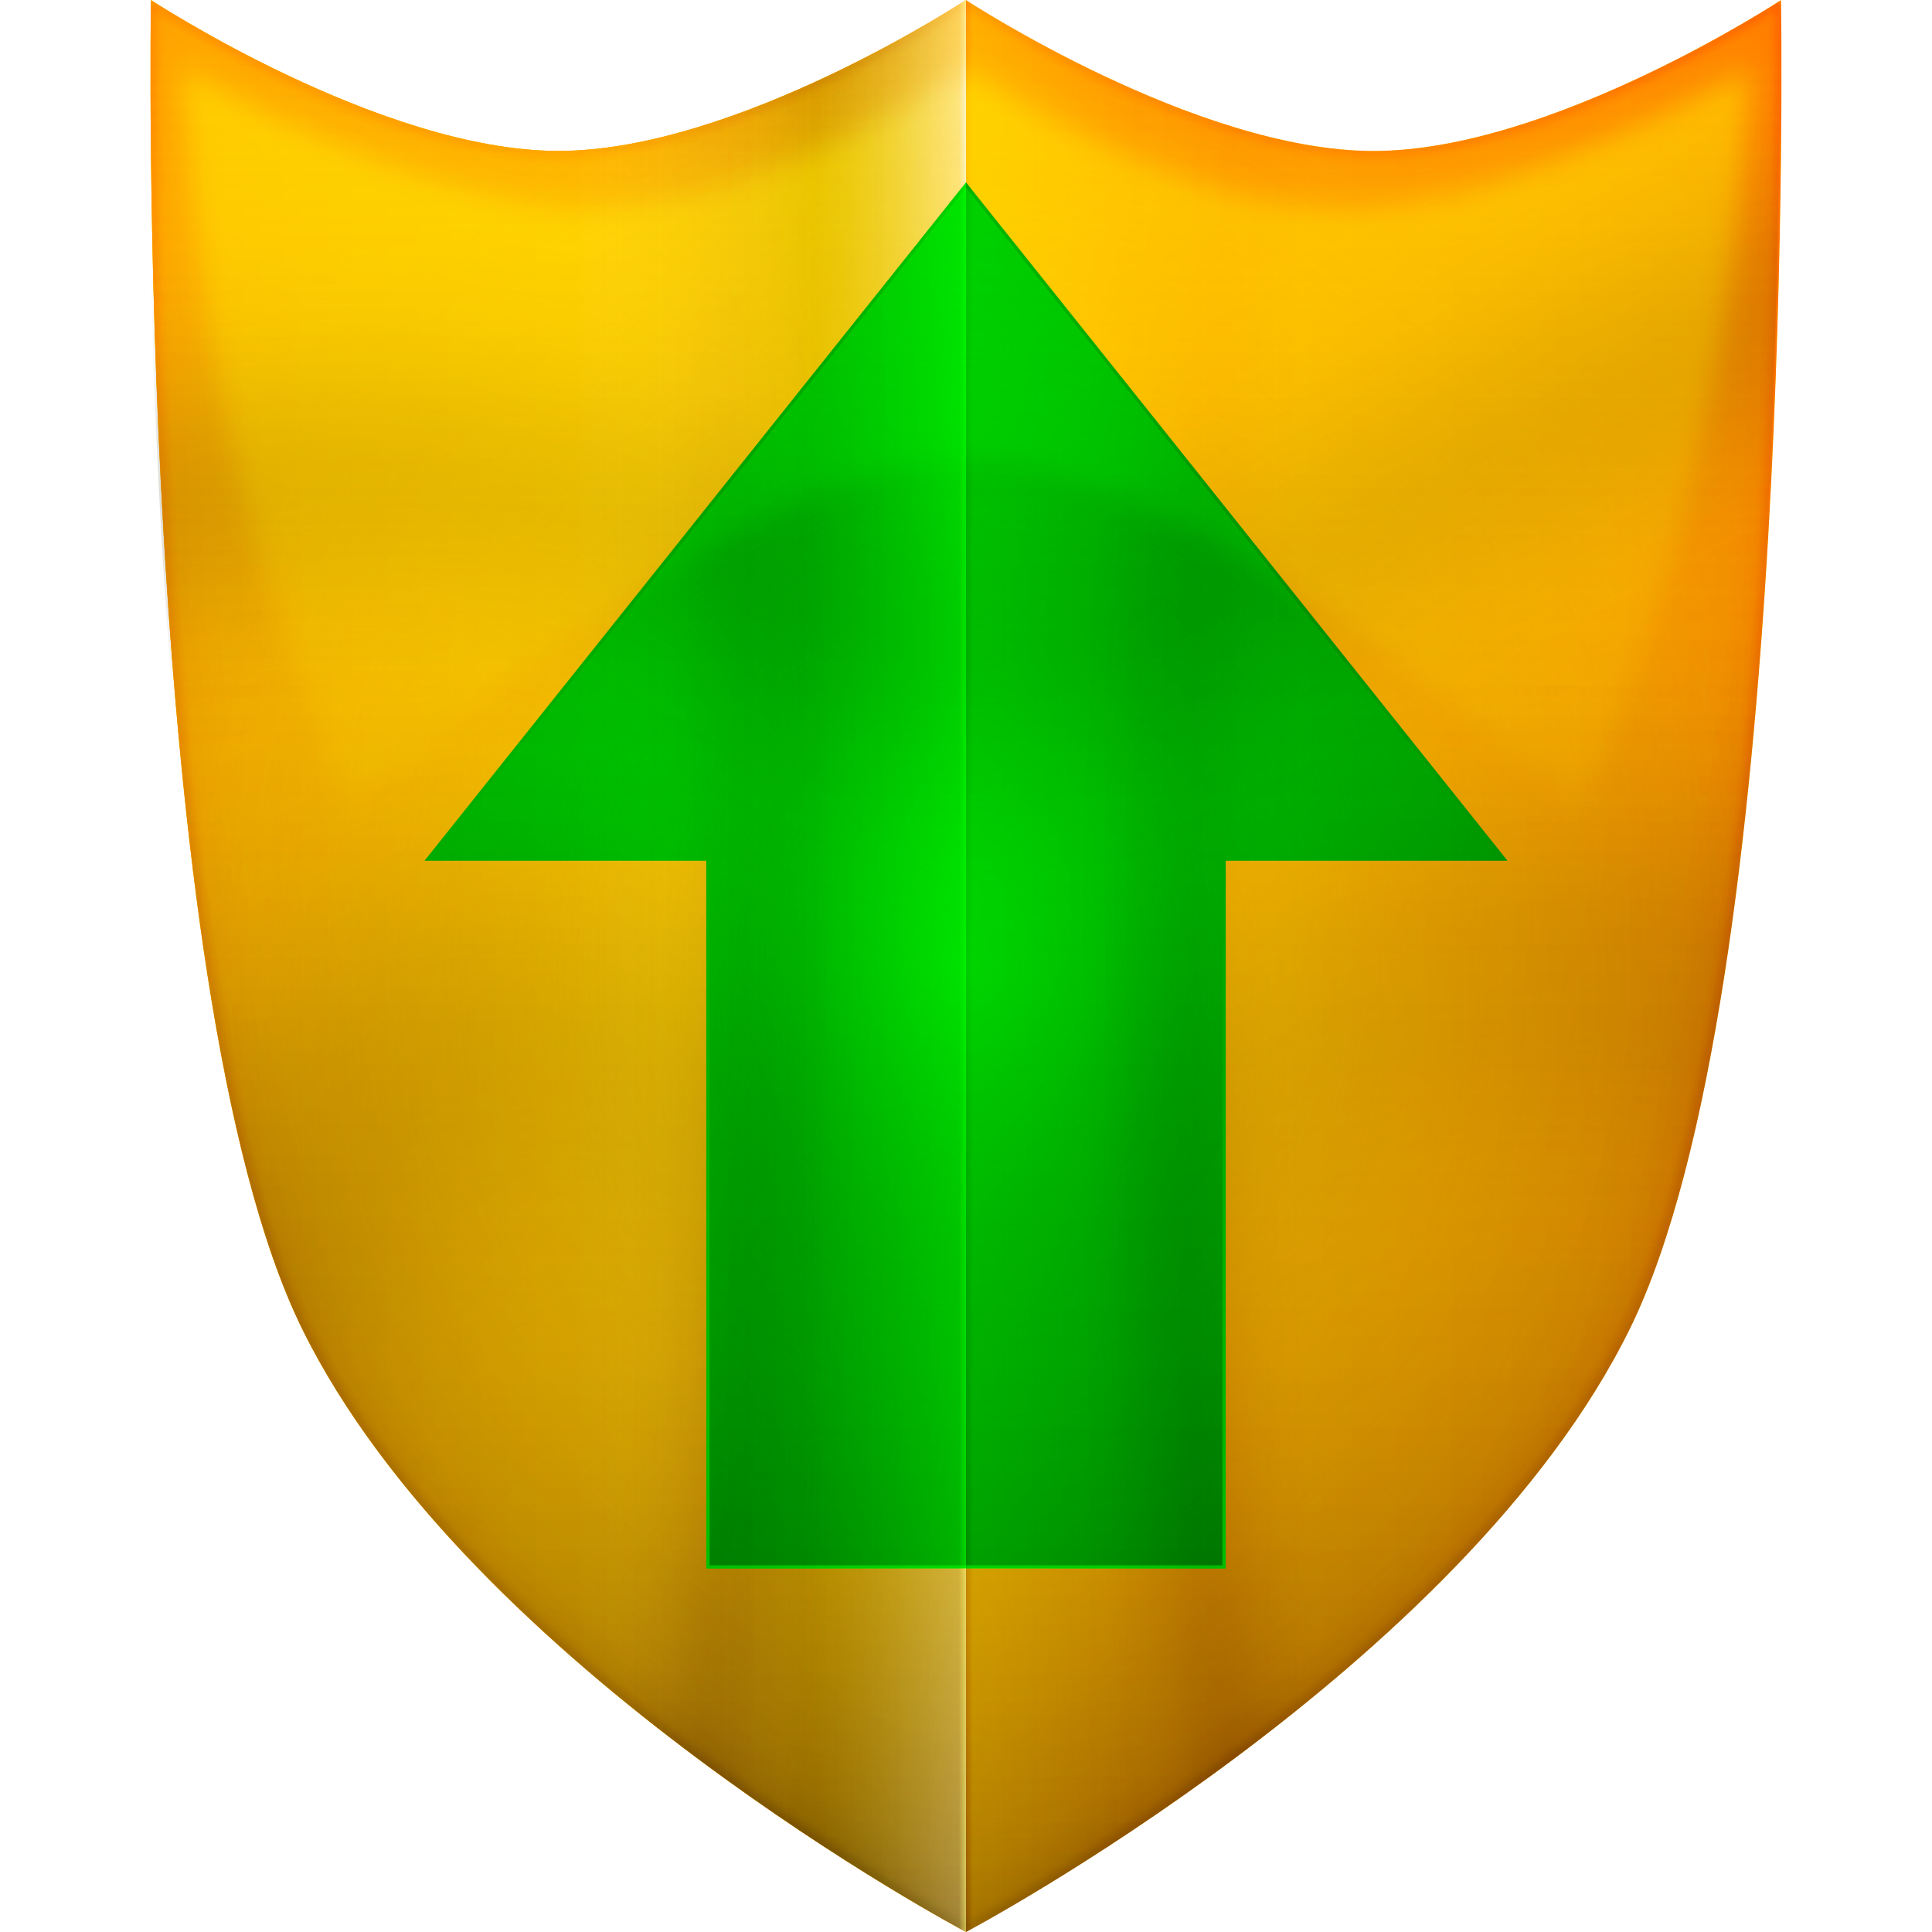
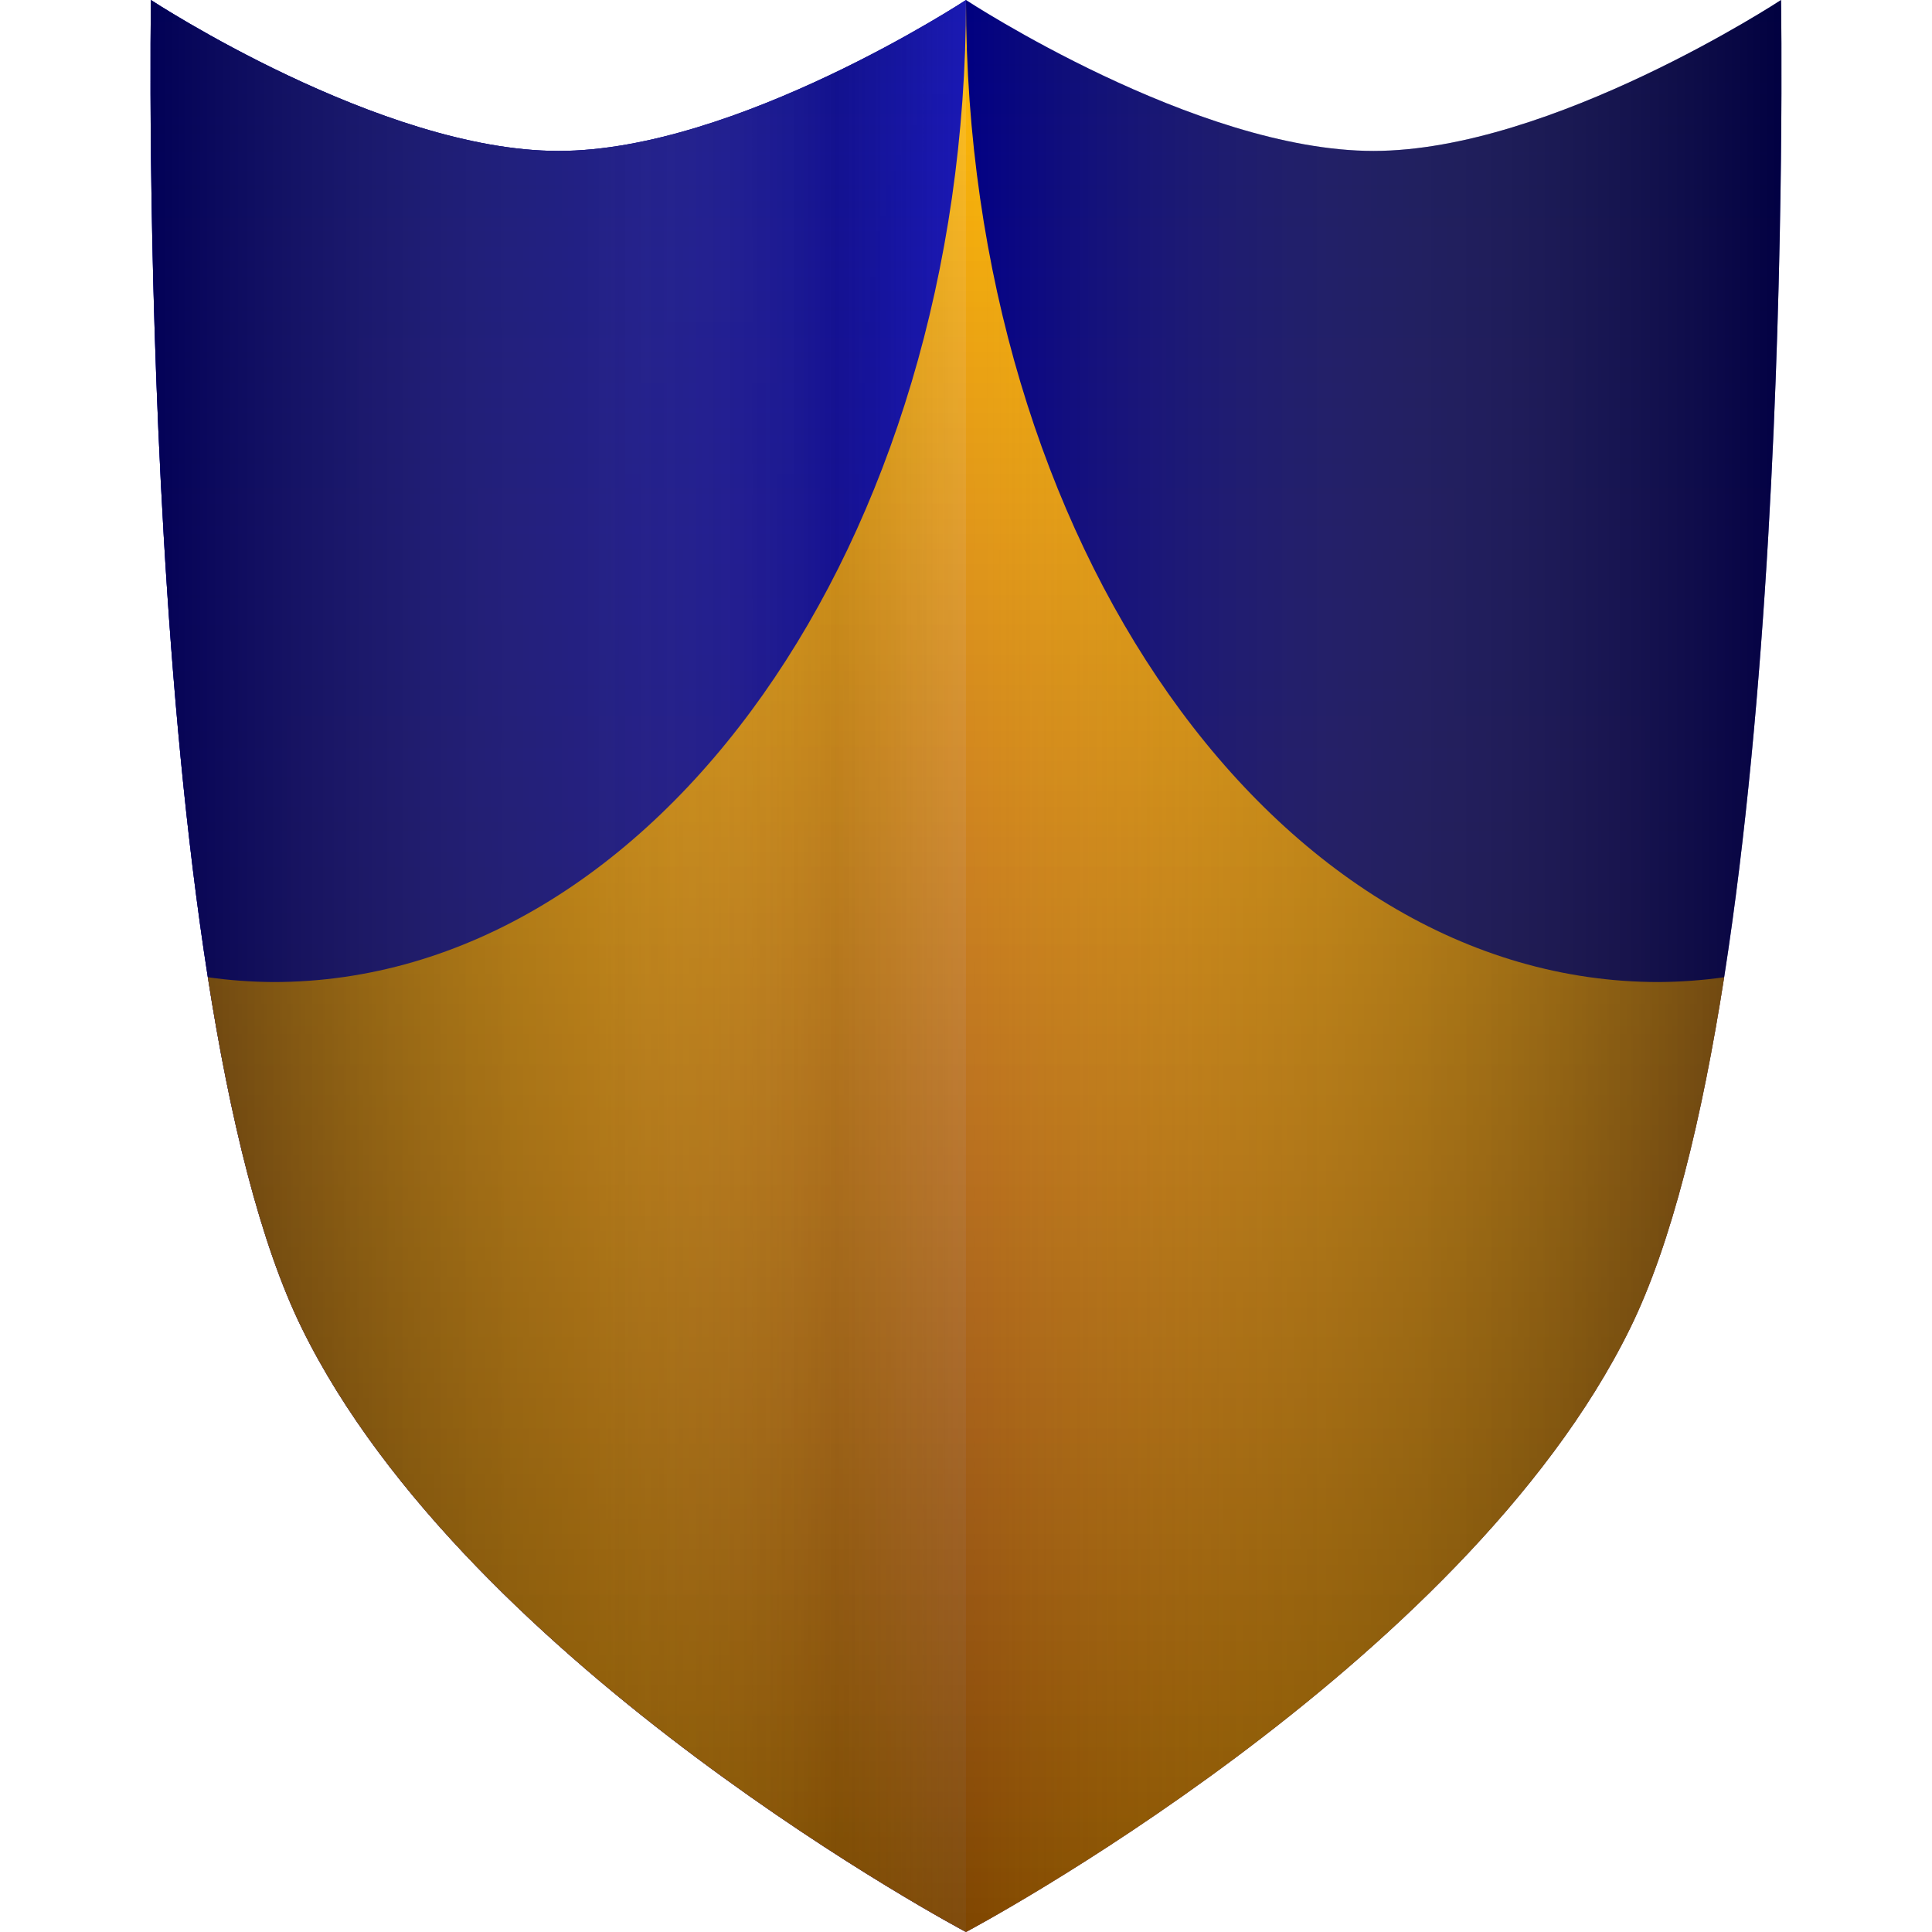
<svg xmlns="http://www.w3.org/2000/svg" xmlns:xlink="http://www.w3.org/1999/xlink" width="512" height="512" viewBox="0 0 135.467 135.467" version="1.1" id="svg5">&gt;
  <defs id="defs2">
-     <linearGradient id="linearGradient2469">
-       <stop style="stop-color:#ffffff;stop-opacity:0;" offset="0" id="stop2465" />
-       <stop style="stop-color:#ffffff;stop-opacity:1;" offset="0.5" id="stop2473" />
-       <stop style="stop-color:#000000;stop-opacity:0.548;" offset="0.51" id="stop3417" />
-       <stop style="stop-color:#000000;stop-opacity:0;" offset="1" id="stop2467" />
-     </linearGradient>
-     <linearGradient id="linearGradient15178">
-       <stop style="stop-color:#ffffff;stop-opacity:1;" offset="0" id="stop15174" />
-       <stop style="stop-color:#ffffff;stop-opacity:0;" offset="1" id="stop15176" />
-     </linearGradient>
-     <linearGradient id="linearGradient10134">
-       <stop style="stop-color:#ffff00;stop-opacity:1;" offset="0" id="stop10130" />
-       <stop style="stop-color:#ffa000;stop-opacity:0;" offset="0.997" id="stop10132" />
-     </linearGradient>
-     <linearGradient id="linearGradient8496">
-       <stop style="stop-color:#ffffff;stop-opacity:0;" offset="0.4" id="stop8492" />
-       <stop style="stop-color:#ffffff;stop-opacity:1;" offset="0.5" id="stop8500" />
-       <stop style="stop-color:#ffffff;stop-opacity:0;" offset="0.6" id="stop8494" />
-     </linearGradient>
-     <linearGradient id="linearGradient1294">
-       <stop style="stop-color:#000000;stop-opacity:1;" offset="0" id="stop1290" />
-       <stop style="stop-color:#000000;stop-opacity:0.2;" offset="1" id="stop1292" />
-     </linearGradient>
-     <linearGradient id="linearGradient16419">
-       <stop style="stop-color:#ffffff;stop-opacity:1;" offset="0" id="stop16417" />
-       <stop style="stop-color:#000000;stop-opacity:1;" offset="1" id="stop16415" />
-     </linearGradient>
-     <linearGradient id="linearGradient49727">
-       <stop style="stop-color:#ffffff;stop-opacity:1;" offset="0" id="stop49725" />
-       <stop style="stop-color:#000000;stop-opacity:1;" offset="1" id="stop49723" />
-     </linearGradient>
-     <linearGradient id="linearGradient44261">
-       <stop style="stop-color:#ff6600;stop-opacity:0;" offset="0" id="stop44259" />
-       <stop style="stop-color:#502900;stop-opacity:1;" offset="1" id="stop44257" />
+     <linearGradient id="linearGradient30536">
+       <stop style="stop-color:#ff8c00;stop-opacity:1;" offset="0" id="stop30532" />
+       <stop style="stop-color:#ffbc00;stop-opacity:1;" offset="1" id="stop30534" />
    </linearGradient>
    <linearGradient id="linearGradient8261">
-       <stop style="stop-color:#ffffff;stop-opacity:0;" offset="0.518" id="stop8259" />
-       <stop style="stop-color:#000000;stop-opacity:0.505;" offset="0.813" id="stop18580" />
+       <stop style="stop-color:#ffffff;stop-opacity:0;" offset="0.53" id="stop8259" />
+       <stop style="stop-color:#000000;stop-opacity:1;" offset="0.841" id="stop19888" />
      <stop style="stop-color:#ffffff;stop-opacity:1;" offset="1" id="stop8257" />
    </linearGradient>
    <linearGradient id="linearGradient5997">
      <stop style="stop-color:#000000;stop-opacity:1;" offset="0" id="stop5993" />
      <stop style="stop-color:#ffff00;stop-opacity:0;" offset="0.5" id="stop5995" />
      <stop style="stop-color:#000000;stop-opacity:1;" offset="1" id="stop5999" />
    </linearGradient>
    <linearGradient id="linearGradient3651">
-       <stop style="stop-color:#2c1c00;stop-opacity:1;" offset="0" id="stop3647" />
-       <stop style="stop-color:#ffff00;stop-opacity:0;" offset="1" id="stop3649" />
+       <stop style="stop-color:#000000;stop-opacity:1;" offset="0" id="stop3647" />
+       <stop style="stop-color:#2d00ff;stop-opacity:0;" offset="1" id="stop3649" />
    </linearGradient>
    <linearGradient xlink:href="#linearGradient3651" id="linearGradient3653" x1="257.876" y1="155.029" x2="257.876" y2="19.562" gradientUnits="userSpaceOnUse" gradientTransform="translate(-190.143,-19.56243)" />
    <linearGradient xlink:href="#linearGradient5997" id="linearGradient5990" gradientUnits="userSpaceOnUse" gradientTransform="translate(-190.143,-19.56243)" x1="200.697" y1="87.296" x2="315.056" y2="87.296" />
    <linearGradient xlink:href="#linearGradient8261" id="linearGradient8263" x1="150.013" y1="72.432" x2="207.192" y2="72.432" gradientUnits="userSpaceOnUse" gradientTransform="translate(-139.4589,-4.698558)" />
-     <clipPath clipPathUnits="userSpaceOnUse" id="clipPath12221">
-       <path id="path12223" style="fill:#ffa200;fill-opacity:1;stroke-width:1.057;stroke-linecap:round;stroke-linejoin:round;paint-order:stroke fill markers" d="M 184.217,-12.235 V 135.83 h 16.205 V -12.235 Z m 58.884,0 V 135.83 h 16.205 V -12.235 Z" />
+     <clipPath clipPathUnits="userSpaceOnUse" id="clipPath2774">
+       <path id="path2776" style="fill:#ffa200;fill-opacity:1;stroke-width:1.057;stroke-linecap:round;stroke-linejoin:round;paint-order:stroke fill markers" d="M 184.217,-12.235 V 135.83 h 16.205 V -12.235 Z m 58.884,0 V 135.83 h 16.205 V -12.235 Z" />
    </clipPath>
-     <radialGradient xlink:href="#linearGradient44261" id="radialGradient44263" cx="-74.984" cy="24.69" fx="-74.984" fy="24.69" r="55.128" gradientTransform="matrix(1,0,0,0.9510565,0,1.208423)" gradientUnits="userSpaceOnUse" />
-     <clipPath clipPathUnits="userSpaceOnUse" id="clipPath48923">
-       <path style="color:#000000;fill:#ff0000;fill-opacity:1;stroke-width:1;stroke-linecap:round;stroke-linejoin:round;-inkscape-stroke:none;paint-order:fill markers stroke" d="m -74.984,-27.839 a 0.1,0.1 0 0 0 -0.092,0.062 L -90.385,9.028 -130.121,12.214 a 0.1,0.1 0 0 0 -0.057,0.176 l 30.275,25.934 -9.25,38.775 a 0.1,0.1 0 0 0 0.148,0.107 l 34.02,-20.777 34.02,20.777 a 0.1,0.1 0 0 0 0.148,-0.107 L -50.064,38.323 -19.791,12.389 a 0.1,0.1 0 0 0 -0.057,-0.176 L -59.584,9.028 -74.892,-27.777 a 0.1,0.1 0 0 0 -0.092,-0.062 z m 0,0.359 15.24,36.641 a 0.1,0.1 0 0 0 0.084,0.062 l 39.555,3.17 -30.137,25.816 a 0.1,0.1 0 0 0 -0.031,0.1 l 9.209,38.602 -33.867,-20.686 a 0.1,0.1 0 0 0 -0.105,0 l -33.865,20.686 9.207,-38.602 a 0.1,0.1 0 0 0 -0.031,-0.1 L -129.863,12.393 -90.308,9.223 a 0.1,0.1 0 0 0 0.084,-0.062 z" id="path48925" />
-     </clipPath>
-     <linearGradient xlink:href="#linearGradient49727" id="linearGradient49729" x1="-74.984" y1="77.12" x2="-74.984" y2="-27.48" gradientUnits="userSpaceOnUse" />
-     <clipPath clipPathUnits="userSpaceOnUse" id="clipPath16411">
-       <path style="color:#000000;opacity:0.529;fill:#000000;stroke-width:1;stroke-linecap:round;stroke-linejoin:round;paint-order:fill markers stroke" d="m -193.467,-16.279 a 0.234,0.234 0 0 0 -0.184,0.088 l -37.971,47.576 a 0.234,0.234 0 0 0 0.184,0.379 h 19.525 v 49.4 a 0.234,0.234 0 0 0 0.232,0.232 h 36.426 a 0.234,0.234 0 0 0 0.234,-0.232 V 31.764 h 19.525 a 0.234,0.234 0 0 0 0.182,-0.379 l -37.971,-47.576 a 0.234,0.234 0 0 0 -0.184,-0.088 z m 0,0.611 37.486,46.965 h -19.273 a 0.234,0.234 0 0 0 -0.234,0.234 v 49.398 h -35.957 V 31.531 a 0.234,0.234 0 0 0 -0.234,-0.234 h -19.271 z" id="path16413" />
-     </clipPath>
-     <linearGradient xlink:href="#linearGradient16419" id="linearGradient16421" x1="-193.467" y1="80.93" x2="-193.467" y2="-15.668" gradientUnits="userSpaceOnUse" />
-     <clipPath clipPathUnits="userSpaceOnUse" id="clipPath18186">
-       <path style="color:#000000;fill:#ffa000;stroke-width:1.597;stroke-linecap:round;stroke-linejoin:round;-inkscape-stroke:none;paint-order:stroke fill markers" d="m -121.245,5.502 c 0,0 16.107,10.583 28.575,10.583 12.468,0 28.575,-10.583 28.575,-10.583 0,0 16.107,10.583 28.575,10.583 12.468,0 28.575,-10.583 28.575,-10.583 0,0 1.131,69.26 -10.583,93.133 -11.715,23.873 -46.567,42.333 -46.567,42.333 0,0 -34.852,-18.46 -46.567,-42.333 -11.715,-23.873 -10.583,-93.133 -10.583,-93.133 z" id="path18188" />
-     </clipPath>
-     <linearGradient xlink:href="#linearGradient1294" id="linearGradient1296" x1="-34.025" y1="118.655" x2="-34.064" y2="29.114" gradientUnits="userSpaceOnUse" gradientTransform="matrix(1.3859,0,0,1.520355,-27.40681,-40.63668)" />
-     <linearGradient xlink:href="#linearGradient8496" id="linearGradient8498" x1="-85.964" y1="22.65" x2="28.396" y2="22.65" gradientUnits="userSpaceOnUse" gradientTransform="translate(96.51734,45.08362)" />
-     <radialGradient xlink:href="#linearGradient10134" id="radialGradient10136" cx="-92.293" cy="73.159" fx="-92.293" fy="73.159" r="57.18" gradientTransform="matrix(1,0,0,1.184571,160.0266,-18.92906)" gradientUnits="userSpaceOnUse" />
-     <clipPath clipPathUnits="userSpaceOnUse" id="clipPath12510">
-       <path style="color:#000000;fill:#ffa000;stroke-width:0.297;stroke-linecap:round;stroke-linejoin:round;-inkscape-stroke:none;paint-order:stroke fill markers" d="m -187.386,-17.951 c 0,0 16.107,10.583 28.575,10.583 12.468,0 28.575,-10.583 28.575,-10.583 0,0 16.107,10.583 28.575,10.583 12.468,0 28.575,-10.583 28.575,-10.583 0,0 1.131,69.26 -10.583,93.133 -11.715,23.873 -46.567,42.333 -46.567,42.333 0,0 -34.852,-18.46 -46.567,-42.333 -11.715,-23.873 -10.583,-93.133 -10.583,-93.133 z" id="path12512" />
-     </clipPath>
-     <linearGradient xlink:href="#linearGradient15178" id="linearGradient15180" x1="-196.86" y1="-4.671" x2="-196.86" y2="61.059" gradientUnits="userSpaceOnUse" gradientTransform="matrix(0.923356,0,0,0.923356,249.5056,9.232729)" />
-     <filter style="color-interpolation-filters:sRGB" id="filter18139" x="-0.02" y="-0.042" width="1.04" height="1.084">
-       <feGaussianBlur stdDeviation="0.909" id="feGaussianBlur18141" />
-     </filter>
-     <clipPath clipPathUnits="userSpaceOnUse" id="clipPath22960">
-       <path id="path22962" style="display:inline;fill:#ffa000;fill-opacity:1;stroke-width:1.506;stroke-linecap:round;stroke-linejoin:round;paint-order:stroke fill markers" d="m -125.801,4.294 c 0,0 14.316,10.583 25.397,10.583 11.081,0 25.397,-10.583 25.397,-10.583 0,0 14.316,10.583 25.397,10.583 11.081,0 25.397,-10.583 25.397,-10.583 0,0 1.005,69.26 -9.406,93.133 -10.412,23.873 -41.388,42.333 -41.388,42.333 0,0 -30.976,-18.46 -41.388,-42.333 -10.412,-23.873 -9.406,-93.133 -9.406,-93.133 z" />
-     </clipPath>
-     <filter style="color-interpolation-filters:sRGB" id="filter26075" x="-0.16" y="-0.727" width="1.321" height="2.481">
-       <feGaussianBlur stdDeviation="9.254" id="feGaussianBlur26077" />
-     </filter>
-     <filter style="color-interpolation-filters:sRGB" id="filter26083" x="-0.099" y="-0.356" width="1.197" height="1.712">
-       <feGaussianBlur stdDeviation="6.318" id="feGaussianBlur26085" />
-     </filter>
-     <clipPath clipPathUnits="userSpaceOnUse" id="clipPath27540">
-       <path id="path27542" style="display:inline;fill:#ffa000;fill-opacity:1;stroke-width:1.597;stroke-linecap:round;stroke-linejoin:round;paint-order:stroke fill markers" d="m 10.435,0.266 c 0,0 16.107,10.583 28.575,10.583 12.468,0 28.575,-10.583 28.575,-10.583 0,0 16.107,10.583 28.575,10.583 12.468,0 28.575,-10.583 28.575,-10.583 0,0 1.131,69.26 -10.583,93.133 -11.715,23.873 -46.567,42.333 -46.567,42.333 0,0 -34.852,-18.46 -46.567,-42.333 C 9.304,69.526 10.435,0.266 10.435,0.266 Z" />
-     </clipPath>
-     <clipPath clipPathUnits="userSpaceOnUse" id="clipPath28271">
-       <path id="path28273" style="display:inline;fill:#ffa000;fill-opacity:1;stroke-width:1.597;stroke-linecap:round;stroke-linejoin:round;paint-order:stroke fill markers" d="m 10.583,1.8e-6 c 0,0 16.107,10.583 28.575,10.583 12.468,0 28.575,-10.583 28.575,-10.583 0,0 16.107,10.583 28.575,10.583 12.468,0 28.575,-10.583 28.575,-10.583 0,0 1.131,69.26 -10.583,93.133 -11.715,23.873 -46.567,42.333 -46.567,42.333 0,0 -34.852,-18.46 -46.567,-42.333 C 9.452,69.26 10.583,1.8e-6 10.583,1.8e-6 Z" />
-     </clipPath>
-     <linearGradient xlink:href="#linearGradient2469" id="linearGradient2471" x1="-40.19" y1="80.905" x2="-39.926" y2="80.905" gradientUnits="userSpaceOnUse" gradientTransform="matrix(3.779294,0,0,1,219.1246,-13.17154)" />
-     <filter style="color-interpolation-filters:sRGB" id="filter9392" x="-0.159" y="-0.042" width="1.319" height="1.085">
-       <feGaussianBlur stdDeviation="2.432" id="feGaussianBlur9394" />
-     </filter>
-     <filter style="color-interpolation-filters:sRGB" id="filter19533" x="-0.008" y="-0.007" width="1.017" height="1.014">
-       <feGaussianBlur stdDeviation="0.401" id="feGaussianBlur19535" />
-     </filter>
-     <filter style="color-interpolation-filters:sRGB" id="filter19542" x="-0.034" y="-0.028" width="1.067" height="1.057">
-       <feGaussianBlur stdDeviation="1.603" id="feGaussianBlur19540" />
-     </filter>
-     <filter style="color-interpolation-filters:sRGB" id="filter19649" x="-0.134" y="-0.113" width="1.268" height="1.227">
-       <feGaussianBlur stdDeviation="6.411" id="feGaussianBlur19647" />
-     </filter>
+     <linearGradient xlink:href="#linearGradient30536" id="linearGradient30538" x1="67.733" y1="135.467" x2="67.733" y2="-5.8999999e-06" gradientUnits="userSpaceOnUse" />
  </defs>
  <g id="layer1">
-     <path id="rect785" style="display:inline;fill:#ffa000;fill-opacity:1;stroke-width:1.597;stroke-linecap:round;stroke-linejoin:round;paint-order:stroke fill markers" d="m 10.583,0 c 0,0 16.107,10.583 28.575,10.583 C 51.626,10.583 67.733,0 67.733,0 c 0,0 16.107,10.583 28.575,10.583 C 108.776,10.583 124.883,0 124.883,0 c 0,0 1.131,69.26 -10.583,93.133 -11.715,23.873 -46.567,42.333 -46.567,42.333 0,0 -34.852,-18.46 -46.567,-42.333 C 9.452,69.26 10.583,0 10.583,0 Z" />
-     <path id="rect785-3" style="display:inline;fill:#ffba00;fill-opacity:1;stroke-width:1.597;stroke-linecap:round;stroke-linejoin:round;paint-order:stroke fill markers" d="m 10.583,-1e-6 c 0,0 16.107,10.583 28.575,10.583 12.468,0 28.575,-10.583 28.575,-10.583 V 135.467 c 0,0 -34.852,-18.46 -46.567,-42.333 C 9.452,69.26 10.583,-1e-6 10.583,-1e-6 Z" />
-     <path id="rect785-3-1" style="display:inline;opacity:0.286;fill:url(#linearGradient8263);fill-opacity:1;stroke-width:1.597;stroke-linecap:round;stroke-linejoin:round;paint-order:stroke fill markers" d="m 10.583,-3.2e-6 c 0,0 16.107,10.583 28.575,10.583 12.468,0 28.575,-10.583 28.575,-10.583 V 135.467 c 0,0 -34.852,-18.46 -46.567,-42.333 C 9.452,69.26 10.583,-3.2e-6 10.583,-3.2e-6 Z" />
+     <path id="rect785" style="display:inline;fill:#000080;fill-opacity:1;stroke-width:1.597;stroke-linecap:round;stroke-linejoin:round;paint-order:stroke fill markers" d="m 10.583,0 c 0,0 16.107,10.583 28.575,10.583 C 51.626,10.583 67.733,0 67.733,0 c 0,0 16.107,10.583 28.575,10.583 C 108.776,10.583 124.883,0 124.883,0 c 0,0 1.131,69.26 -10.583,93.133 -11.715,23.873 -46.567,42.333 -46.567,42.333 0,0 -34.852,-18.46 -46.567,-42.333 C 9.452,69.26 10.583,0 10.583,0 Z" />
+     <path id="rect785-3" style="display:inline;fill:#0000aa;fill-opacity:1;stroke-width:1.597;stroke-linecap:round;stroke-linejoin:round;paint-order:stroke fill markers" d="m 10.583,-1e-6 c 0,0 16.107,10.583 28.575,10.583 12.468,0 28.575,-10.583 28.575,-10.583 V 135.467 c 0,0 -34.852,-18.46 -46.567,-42.333 C 9.452,69.26 10.583,-1e-6 10.583,-1e-6 Z" />
+     <path id="rect785-2" style="display:none;fill:#ffa800;fill-opacity:1;stroke-width:1.597;stroke-linecap:round;stroke-linejoin:round;paint-order:stroke fill markers" d="m 164.611,-5.936 c 0,0 16.107,10.583 28.575,10.583 12.468,0 28.575,-10.583 28.575,-10.583 0,0 16.107,10.583 28.575,10.583 12.468,0 28.575,-10.583 28.575,-10.583 0,0 1.131,69.26 -10.583,93.133 -11.715,23.873 -46.567,42.333 -46.567,42.333 0,0 -34.852,-18.46 -46.567,-42.333 C 163.48,63.325 164.611,-5.936 164.611,-5.936 Z" clip-path="url(#clipPath2774)" transform="translate(-154.0281,5.935794)" />
+     <path id="rect785-27" style="display:inline;fill:url(#linearGradient30538);fill-opacity:1;stroke-width:1.597;stroke-linecap:round;stroke-linejoin:round;paint-order:stroke fill markers" d="M 67.733,-5.9e-6 A 48.571,68.86 0 0 1 19.162,68.859 48.571,68.86 0 0 1 14.573,68.522 c 1.541,9.845 3.666,18.646 6.593,24.611 11.715,23.873 46.567,42.333 46.567,42.333 0,0 34.852,-18.46 46.567,-42.333 2.927,-5.966 5.053,-14.766 6.594,-24.611 A 48.571,68.86 0 0 1 116.304,68.859 48.571,68.86 0 0 1 67.733,-5.9e-6 Z" />
+     <path id="rect785-3-1" style="display:inline;opacity:0.1;fill:url(#linearGradient8263);fill-opacity:1;stroke-width:1.597;stroke-linecap:round;stroke-linejoin:round;paint-order:stroke fill markers" d="m 10.583,-3.2e-6 c 0,0 16.107,10.583 28.575,10.583 12.468,0 28.575,-10.583 28.575,-10.583 V 135.467 c 0,0 -34.852,-18.46 -46.567,-42.333 C 9.452,69.26 10.583,-3.2e-6 10.583,-3.2e-6 Z" />
    <path id="rect785-6" style="display:inline;opacity:0.5;fill:url(#linearGradient3653);fill-opacity:1;stroke-width:1.597;stroke-linecap:round;stroke-linejoin:round;paint-order:stroke fill markers" d="m 10.583,2.5833333e-6 c 0,0 16.107,10.583 28.575,10.583 12.468,0 28.575,-10.583 28.575,-10.583 0,0 16.107,10.583 28.575,10.583 12.468,0 28.575,-10.583 28.575,-10.583 0,0 1.131,69.26 -10.583,93.133 -11.715,23.873 -46.567,42.333 -46.567,42.333 0,0 -34.852,-18.46 -46.567,-42.333 C 9.452,69.26 10.583,2.5833333e-6 10.583,2.5833333e-6 Z" />
-     <path style="color:#000000;display:inline;opacity:1;mix-blend-mode:soft-light;fill:#000000;fill-opacity:1;stroke-linecap:round;stroke-linejoin:round;paint-order:stroke fill markers;filter:url(#filter19533)" d="m -187.455,-18.082 a 0.149,0.149 0 0 0 -0.08,0.129 c 0,0 -0.281,17.32 0.9,37.625 1.182,20.305 3.816,43.587 9.699,55.576 5.876,11.975 17.534,22.566 27.721,30.172 10.187,7.606 18.91,12.227 18.91,12.227 a 0.149,0.149 0 0 0 0.139,0 c 0,0 8.723,-4.62 18.91,-12.227 10.187,-7.606 21.844,-18.197 27.721,-30.172 5.883,-11.989 8.517,-35.271 9.699,-55.576 1.182,-20.305 0.898,-37.625 0.898,-37.625 a 0.149,0.149 0 0 0 -0.23,-0.123 c 0,0 -4.018,2.642 -9.594,5.283 -5.576,2.641 -12.707,5.277 -18.898,5.277 -6.192,0 -13.325,-2.636 -18.9,-5.277 -5.576,-2.641 -9.594,-5.283 -9.594,-5.283 a 0.149,0.149 0 0 0 -0.162,0 c 0,0 -4.02,2.642 -9.596,5.283 -5.576,2.641 -12.707,5.277 -18.898,5.277 -6.192,0 -13.325,-2.636 -18.9,-5.277 -5.576,-2.641 -9.594,-5.283 -9.594,-5.283 a 0.149,0.149 0 0 0 -0.15,-0.006 z m 57.221,0.305 c 0.119,0.078 4.036,2.641 9.547,5.252 5.595,2.65 12.752,5.307 19.027,5.307 6.276,0 13.43,-2.656 19.025,-5.307 5.358,-2.538 9.077,-4.949 9.4,-5.16 0.006,0.401 0.269,17.286 -0.898,37.34 -1.181,20.293 -3.839,43.579 -9.67,55.463 -5.838,11.898 -17.463,22.472 -27.631,30.064 -10.105,7.546 -18.697,12.106 -18.803,12.162 -0.108,-0.057 -8.697,-4.618 -18.801,-12.162 -10.168,-7.592 -21.795,-18.167 -27.633,-30.064 -5.831,-11.884 -8.487,-35.17 -9.668,-55.463 -1.167,-20.056 -0.907,-36.944 -0.9,-37.342 0.321,0.209 4.04,2.623 9.4,5.162 5.595,2.65 12.752,5.307 19.027,5.307 6.276,0 13.43,-2.656 19.025,-5.307 5.513,-2.611 9.434,-5.176 9.551,-5.252 z" id="path12615" clip-path="url(#clipPath12510)" transform="translate(197.9692,17.95116)" />
-     <path style="color:#000000;display:inline;opacity:1;mix-blend-mode:overlay;fill:#000000;fill-opacity:1;stroke-linecap:round;stroke-linejoin:round;paint-order:stroke fill markers;filter:url(#filter19542)" d="m -187.455,-18.082 a 0.149,0.149 0 0 0 -0.08,0.129 c 0,0 -0.281,17.32 0.9,37.625 1.182,20.305 3.816,43.587 9.699,55.576 5.876,11.975 17.534,22.566 27.721,30.172 10.187,7.606 18.91,12.227 18.91,12.227 a 0.149,0.149 0 0 0 0.139,0 c 0,0 8.723,-4.62 18.91,-12.227 10.187,-7.606 21.844,-18.197 27.721,-30.172 5.883,-11.989 8.517,-35.271 9.699,-55.576 1.182,-20.305 0.898,-37.625 0.898,-37.625 a 0.149,0.149 0 0 0 -0.23,-0.123 c 0,0 -4.018,2.642 -9.594,5.283 -5.576,2.641 -12.707,5.277 -18.898,5.277 -6.192,0 -13.325,-2.636 -18.9,-5.277 -5.576,-2.641 -9.594,-5.283 -9.594,-5.283 a 0.149,0.149 0 0 0 -0.162,0 c 0,0 -4.02,2.642 -9.596,5.283 -5.576,2.641 -12.707,5.277 -18.898,5.277 -6.192,0 -13.325,-2.636 -18.9,-5.277 -5.576,-2.641 -9.594,-5.283 -9.594,-5.283 a 0.149,0.149 0 0 0 -0.15,-0.006 z m 57.221,0.305 c 0.119,0.078 4.036,2.641 9.547,5.252 5.595,2.65 12.752,5.307 19.027,5.307 6.276,0 13.43,-2.656 19.025,-5.307 5.358,-2.538 9.077,-4.949 9.4,-5.16 0.006,0.401 0.269,17.286 -0.898,37.34 -1.181,20.293 -3.839,43.579 -9.67,55.463 -5.838,11.898 -17.463,22.472 -27.631,30.064 -10.105,7.546 -18.697,12.106 -18.803,12.162 -0.108,-0.057 -8.697,-4.618 -18.801,-12.162 -10.168,-7.592 -21.795,-18.167 -27.633,-30.064 -5.831,-11.884 -8.487,-35.17 -9.668,-55.463 -1.167,-20.056 -0.907,-36.944 -0.9,-37.342 0.321,0.209 4.04,2.623 9.4,5.162 5.595,2.65 12.752,5.307 19.027,5.307 6.276,0 13.43,-2.656 19.025,-5.307 5.513,-2.611 9.434,-5.176 9.551,-5.252 z" id="path19537" clip-path="url(#clipPath12510)" transform="translate(197.9692,17.95116)" />
-     <path style="color:#000000;display:inline;opacity:1;mix-blend-mode:overlay;fill:#000000;fill-opacity:1;stroke-linecap:round;stroke-linejoin:round;paint-order:stroke fill markers;filter:url(#filter19649)" d="m -187.455,-18.082 a 0.149,0.149 0 0 0 -0.08,0.129 c 0,0 -0.281,17.32 0.9,37.625 1.182,20.305 3.816,43.587 9.699,55.576 5.876,11.975 17.534,22.566 27.721,30.172 10.187,7.606 18.91,12.227 18.91,12.227 a 0.149,0.149 0 0 0 0.139,0 c 0,0 8.723,-4.62 18.91,-12.227 10.187,-7.606 21.844,-18.197 27.721,-30.172 5.883,-11.989 8.517,-35.271 9.699,-55.576 1.182,-20.305 0.898,-37.625 0.898,-37.625 a 0.149,0.149 0 0 0 -0.23,-0.123 c 0,0 -4.018,2.642 -9.594,5.283 -5.576,2.641 -12.707,5.277 -18.898,5.277 -6.192,0 -13.325,-2.636 -18.9,-5.277 -5.576,-2.641 -9.594,-5.283 -9.594,-5.283 a 0.149,0.149 0 0 0 -0.162,0 c 0,0 -4.02,2.642 -9.596,5.283 -5.576,2.641 -12.707,5.277 -18.898,5.277 -6.192,0 -13.325,-2.636 -18.9,-5.277 -5.576,-2.641 -9.594,-5.283 -9.594,-5.283 a 0.149,0.149 0 0 0 -0.15,-0.006 z m 57.221,0.305 c 0.119,0.078 4.036,2.641 9.547,5.252 5.595,2.65 12.752,5.307 19.027,5.307 6.276,0 13.43,-2.656 19.025,-5.307 5.358,-2.538 9.077,-4.949 9.4,-5.16 0.006,0.401 0.269,17.286 -0.898,37.34 -1.181,20.293 -3.839,43.579 -9.67,55.463 -5.838,11.898 -17.463,22.472 -27.631,30.064 -10.105,7.546 -18.697,12.106 -18.803,12.162 -0.108,-0.057 -8.697,-4.618 -18.801,-12.162 -10.168,-7.592 -21.795,-18.167 -27.633,-30.064 -5.831,-11.884 -8.487,-35.17 -9.668,-55.463 -1.167,-20.056 -0.907,-36.944 -0.9,-37.342 0.321,0.209 4.04,2.623 9.4,5.162 5.595,2.65 12.752,5.307 19.027,5.307 6.276,0 13.43,-2.656 19.025,-5.307 5.513,-2.611 9.434,-5.176 9.551,-5.252 z" id="path19644" clip-path="url(#clipPath12510)" transform="translate(197.9692,17.95116)" />
-     <path id="rect785-6-3" style="display:inline;opacity:0.22;mix-blend-mode:overlay;fill:url(#linearGradient5990);fill-opacity:1;stroke-width:1.597;stroke-linecap:round;stroke-linejoin:round;paint-order:stroke fill markers" d="m 10.583,3e-6 c 0,0 16.107,10.583 28.575,10.583 12.468,0 28.575,-10.583 28.575,-10.583 0,0 16.107,10.583 28.575,10.583 12.468,0 28.575,-10.583 28.575,-10.583 0,0 1.131,69.26 -10.583,93.133 -11.715,23.873 -46.567,42.333 -46.567,42.333 0,0 -34.852,-18.46 -46.567,-42.333 C 9.452,69.26 10.583,3e-6 10.583,3e-6 Z" />
-     <path style="display:inline;opacity:0.4;mix-blend-mode:normal;fill:none;stroke:#382900;stroke-width:6.065;stroke-linecap:round;stroke-linejoin:miter;stroke-dasharray:none;stroke-opacity:1;filter:url(#filter26083)" d="M -20.988,54.378 C -2.678,33.486 31.328,25.954 55.243,41.574 c 5.17,6.269 13.817,8.83 21.19,4.351 19.491,-8.192 36.861,-20.837 56.883,-27.829 6.885,-2.916 14.964,-2.173 21.002,-7.003 3.331,-2.165 6.404,-4.753 8.969,-7.795" id="path23482" clip-path="url(#clipPath27540)" />
-     <path style="display:inline;opacity:0.4;mix-blend-mode:normal;fill:none;stroke:#000000;stroke-width:6.065;stroke-linecap:butt;stroke-linejoin:miter;stroke-dasharray:none;stroke-opacity:1;filter:url(#filter26075)" d="m -5.748,86.45 c 25.074,25.746 24.322,-11.527 37.158,-15.402 0.636,-0.192 1.33,-0.007 1.994,0 2.433,0.027 3.611,-0.004 6.202,0.703 3.006,0.819 10.745,4.454 12.204,5.246 1.395,0.757 2.469,2.031 3.872,2.774 0.092,0.049 6.566,3.023 8.942,3.662 0.152,0.041 0.315,-0.017 0.472,0 2.761,0.292 0.819,0.24 2.976,0.24 0.832,0 1.677,0.139 2.497,0 1.31,-0.221 6.216,-1.977 7.143,-2.459 1.154,-0.6 2.146,-1.468 3.215,-2.209 0.792,-0.549 1.563,-1.126 2.365,-1.659 0.615,-0.409 1.314,-0.696 1.884,-1.166 1.414,-1.166 2.721,-2.458 4.047,-3.725 0.758,-0.724 1.706,-1.978 2.707,-2.546 1.264,-0.718 2.58,-1.213 3.989,-1.534 0.604,-0.138 1.222,-0.209 1.834,-0.308 0.761,-0.123 1.517,-0.294 2.286,-0.357 0.677,-0.056 1.362,0.062 2.038,0 1.314,-0.121 2.604,-0.453 3.92,-0.55 1.174,-0.087 2.356,0.062 3.531,0 3.535,-0.188 1.868,-0.722 5.709,-0.038 0.519,0.092 0.989,0.364 1.489,0.528 0.905,0.297 1.835,0.518 2.726,0.856 2.311,0.878 1.34,0.972 3.917,1.707 1.17,0.334 5.545,0.673 5.97,0.702 0.478,0.033 0.98,0.145 1.437,0 6.491,-2.057 0.529,-0.36 3.5,-2.146 0.54,-0.324 1.185,-0.434 1.749,-0.712 4.96,-2.448 -0.928,0.208 3.666,-2.188 2.07,-1.08 1.65,-0.46 3.724,-1.661 0.394,-0.228 0.697,-0.59 1.08,-0.837 0.176,-0.114 0.402,-0.131 0.584,-0.236 0.193,-0.111 0.315,-0.315 0.472,-0.472 0.83,-0.83 0.181,-0.181 0.712,-0.712" id="path24232" clip-path="url(#clipPath28271)" />
-     <path id="rect785-62" style="display:inline;opacity:0.48;fill:url(#radialGradient10136);fill-opacity:1;stroke-width:1.597;stroke-linecap:round;stroke-linejoin:round;paint-order:stroke fill markers" d="m 10.583,-8.6666668e-7 c 0,0 16.107,10.583 28.575,10.583 12.468,0 28.575,-10.583 28.575,-10.583 0,0 16.107,10.583 28.575,10.583 12.468,0 28.575,-10.583 28.575,-10.583 0,0 1.131,69.26 -10.583,93.133 -11.715,23.873 -46.567,42.333 -46.567,42.333 0,0 -34.852,-18.46 -46.567,-42.333 C 9.452,69.26 10.583,-8.6666668e-7 10.583,-8.6666668e-7 Z" />
-     <path style="display:none;opacity:1;mix-blend-mode:color-burn;fill:#ffcc00;stroke-width:1.597;stroke-linecap:round;stroke-linejoin:round;paint-order:stroke fill markers" id="path39880" d="m -74.984,-27.74 15.332,36.862 39.796,3.19 -30.32,25.973 9.263,38.834 -34.071,-20.81 -34.071,20.81 9.263,-38.834 -30.32,-25.973 39.796,-3.19 z" transform="translate(142.7175,27.73975)" />
-     <path style="display:none;opacity:0.291;mix-blend-mode:multiply;fill:url(#radialGradient44263);fill-opacity:1;stroke-width:1.597;stroke-linecap:round;stroke-linejoin:round;paint-order:stroke fill markers" id="path39880-7-9" d="m -74.984,-27.74 15.332,36.862 39.796,3.19 -30.32,25.973 9.263,38.834 -34.071,-20.81 -34.071,20.81 9.263,-38.834 -30.32,-25.973 39.796,-3.19 z" transform="translate(142.7175,27.73975)" />
-     <path style="display:none;opacity:1;mix-blend-mode:overlay;fill:url(#linearGradient49729);fill-opacity:1;stroke-width:1.597;stroke-linecap:round;stroke-linejoin:round;paint-order:stroke fill markers" id="path39880-7-9-7" d="m -74.984,-27.74 15.332,36.862 39.796,3.19 -30.32,25.973 9.263,38.834 -34.071,-20.81 -34.071,20.81 9.263,-38.834 -30.32,-25.973 39.796,-3.19 z" transform="translate(142.7175,27.73975)" clip-path="url(#clipPath48923)" />
-     <path id="path4497" style="display:inline;opacity:1;mix-blend-mode:multiply;fill:#00ff00;stroke-width:0.268;stroke-linecap:round;stroke-linejoin:round;paint-order:fill markers stroke" d="M 67.733,12.779 29.762,60.355 H 49.521 V 109.988 H 85.946 V 60.355 h 19.759 z" />
-     <path style="color:#000000;display:inline;opacity:0.529;mix-blend-mode:overlay;fill:url(#linearGradient16421);fill-opacity:1;stroke-width:0.468;stroke-linecap:round;stroke-linejoin:round;paint-order:fill markers stroke" d="m -193.467,-16.045 -37.971,47.576 h 19.759 v 49.633 h 36.425 V 31.531 h 19.759 z" id="path14953" clip-path="url(#clipPath16411)" transform="translate(261.1996,28.82436)" />
-     <path id="rect785-35" style="display:inline;opacity:0.48;mix-blend-mode:soft-light;fill:url(#linearGradient8498);fill-opacity:1;stroke-width:1.597;stroke-linecap:round;stroke-linejoin:round;paint-order:stroke fill markers" d="m 10.583,3.3333333e-6 c 0,0 16.107,10.583 28.575,10.583 12.468,0 28.575,-10.583 28.575,-10.583 0,0 16.107,10.583 28.575,10.583 12.468,0 28.575,-10.583 28.575,-10.583 0,0 1.131,69.26 -10.583,93.133 -11.715,23.873 -46.567,42.333 -46.567,42.333 0,0 -34.852,-18.46 -46.567,-42.333 C 9.452,69.26 10.583,3.3333333e-6 10.583,3.3333333e-6 Z" />
-     <path id="rect785-1" style="display:inline;opacity:0.4;mix-blend-mode:overlay;fill:url(#linearGradient15180);fill-opacity:1;stroke-width:1.475;stroke-linecap:round;stroke-linejoin:round;paint-order:stroke fill markers;filter:url(#filter18139)" d="m 12.847,4.919 c 0,0 16.99,9.772 28.502,9.772 11.512,0 26.385,-9.772 26.385,-9.772 0,0 14.873,9.772 26.385,9.772 11.512,0 28.502,-9.772 28.502,-9.772 0,0 -1.072,29.749 -11.889,51.793 0,0 -26.513,-24.43 -42.998,-24.43 -16.484,0 -42.998,24.43 -42.998,24.43 C 13.919,34.669 12.847,4.919 12.847,4.919 Z" />
-     <path id="path842" style="display:inline;opacity:0.64;mix-blend-mode:soft-light;fill:url(#linearGradient1296);stroke-width:5.657;stroke-linecap:round;stroke-linejoin:round;paint-order:fill markers stroke;filter:url(#filter9392)" d="m -93.1,3.081 c -1.181,9.1e-6 2.565,30.869 2.565,68.947 0,38.078 -3.443,68.947 -2.262,68.947 1.181,2e-5 6.538,-30.869 6.538,-68.947 0,-38.078 -5.66,-68.947 -6.841,-68.947 z m 36.188,0 c -1.181,-1.52e-5 -6.841,30.869 -6.841,68.947 0,38.078 5.357,68.947 6.538,68.947 1.181,-1e-5 -2.262,-30.869 -2.262,-68.947 0,-38.078 3.746,-68.947 2.565,-68.947 z" clip-path="url(#clipPath22960)" transform="matrix(1.125128,0,0,1,152.125,-4.294308)" />
-     <path id="rect1511" style="display:inline;opacity:0.48;mix-blend-mode:overlay;fill:url(#linearGradient2471);fill-opacity:1;stroke-width:1.845;stroke-linecap:round;stroke-linejoin:round;paint-order:fill markers stroke" d="m 67.233,0.32 0.5,-0.32 0.5,0.32 V 67.733 135.194 l -0.5,0.273 -0.5,-0.273 V 67.733 Z" />
+     <path id="rect785-6-3" style="display:inline;opacity:0.5;fill:url(#linearGradient5990);fill-opacity:1;stroke-width:1.597;stroke-linecap:round;stroke-linejoin:round;paint-order:stroke fill markers" d="m 10.583,3e-6 c 0,0 16.107,10.583 28.575,10.583 12.468,0 28.575,-10.583 28.575,-10.583 0,0 16.107,10.583 28.575,10.583 12.468,0 28.575,-10.583 28.575,-10.583 0,0 1.131,69.26 -10.583,93.133 -11.715,23.873 -46.567,42.333 -46.567,42.333 0,0 -34.852,-18.46 -46.567,-42.333 C 9.452,69.26 10.583,3e-6 10.583,3e-6 Z" />
  </g>
</svg>
